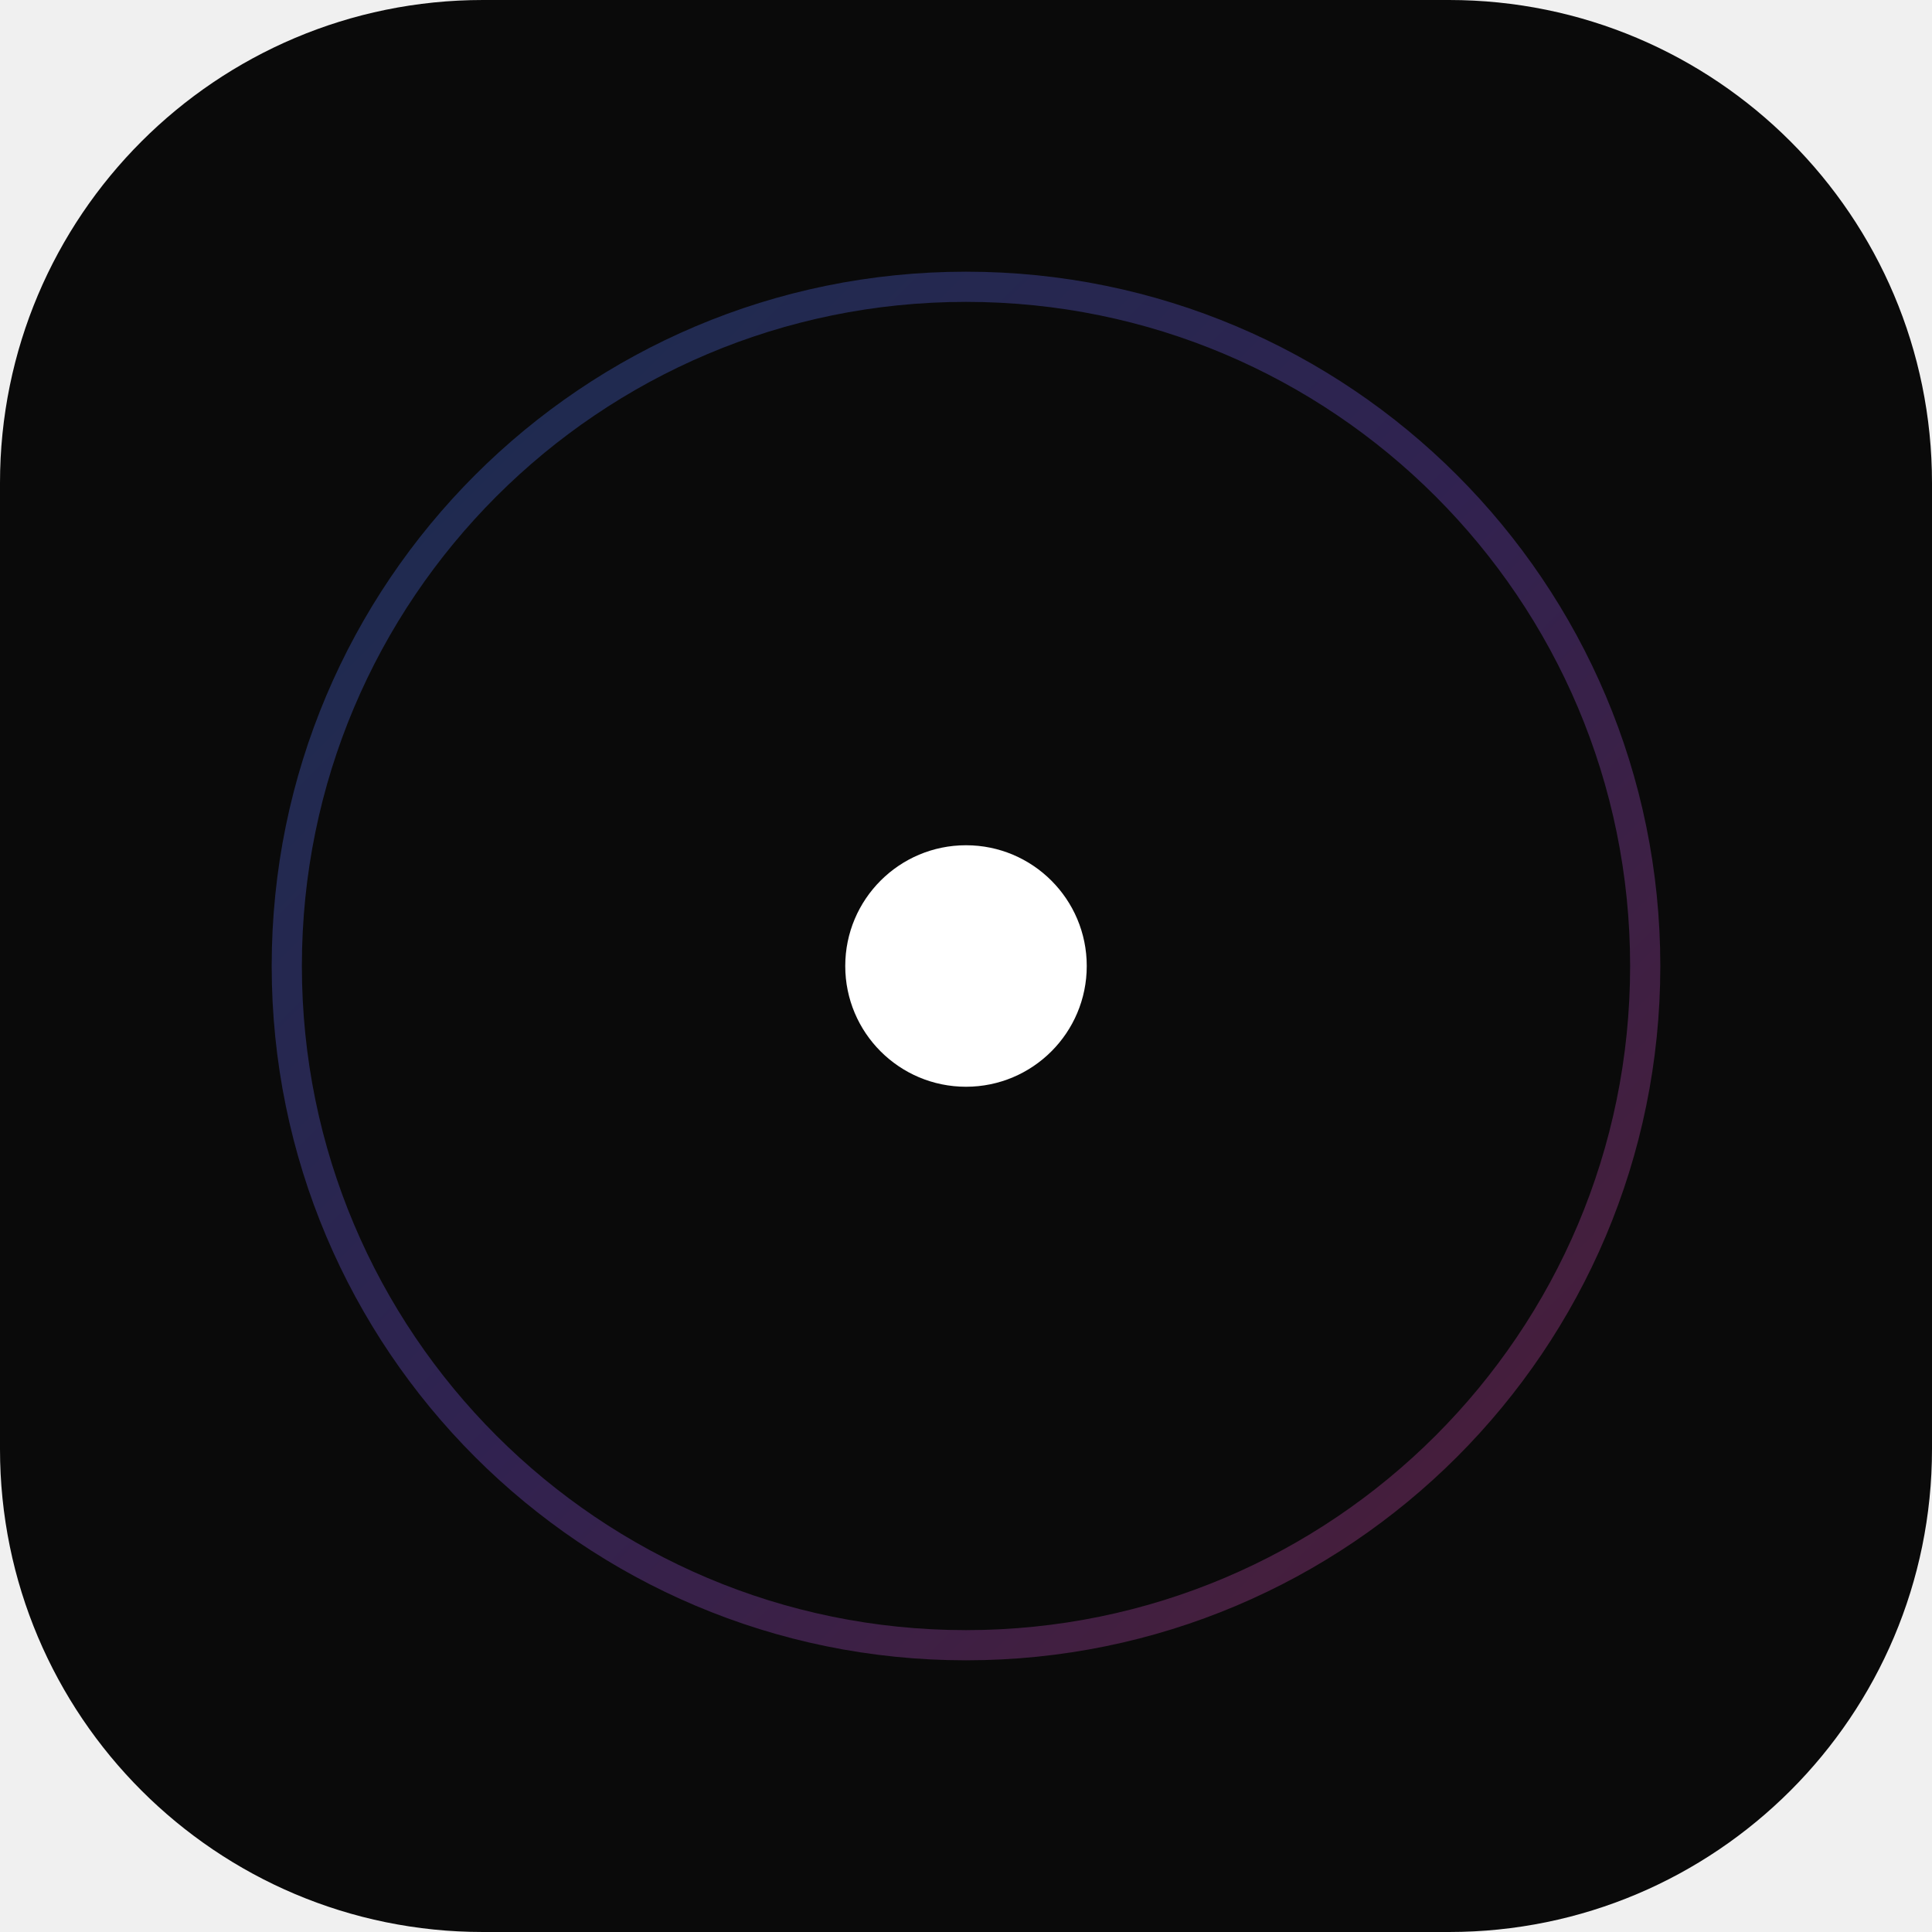
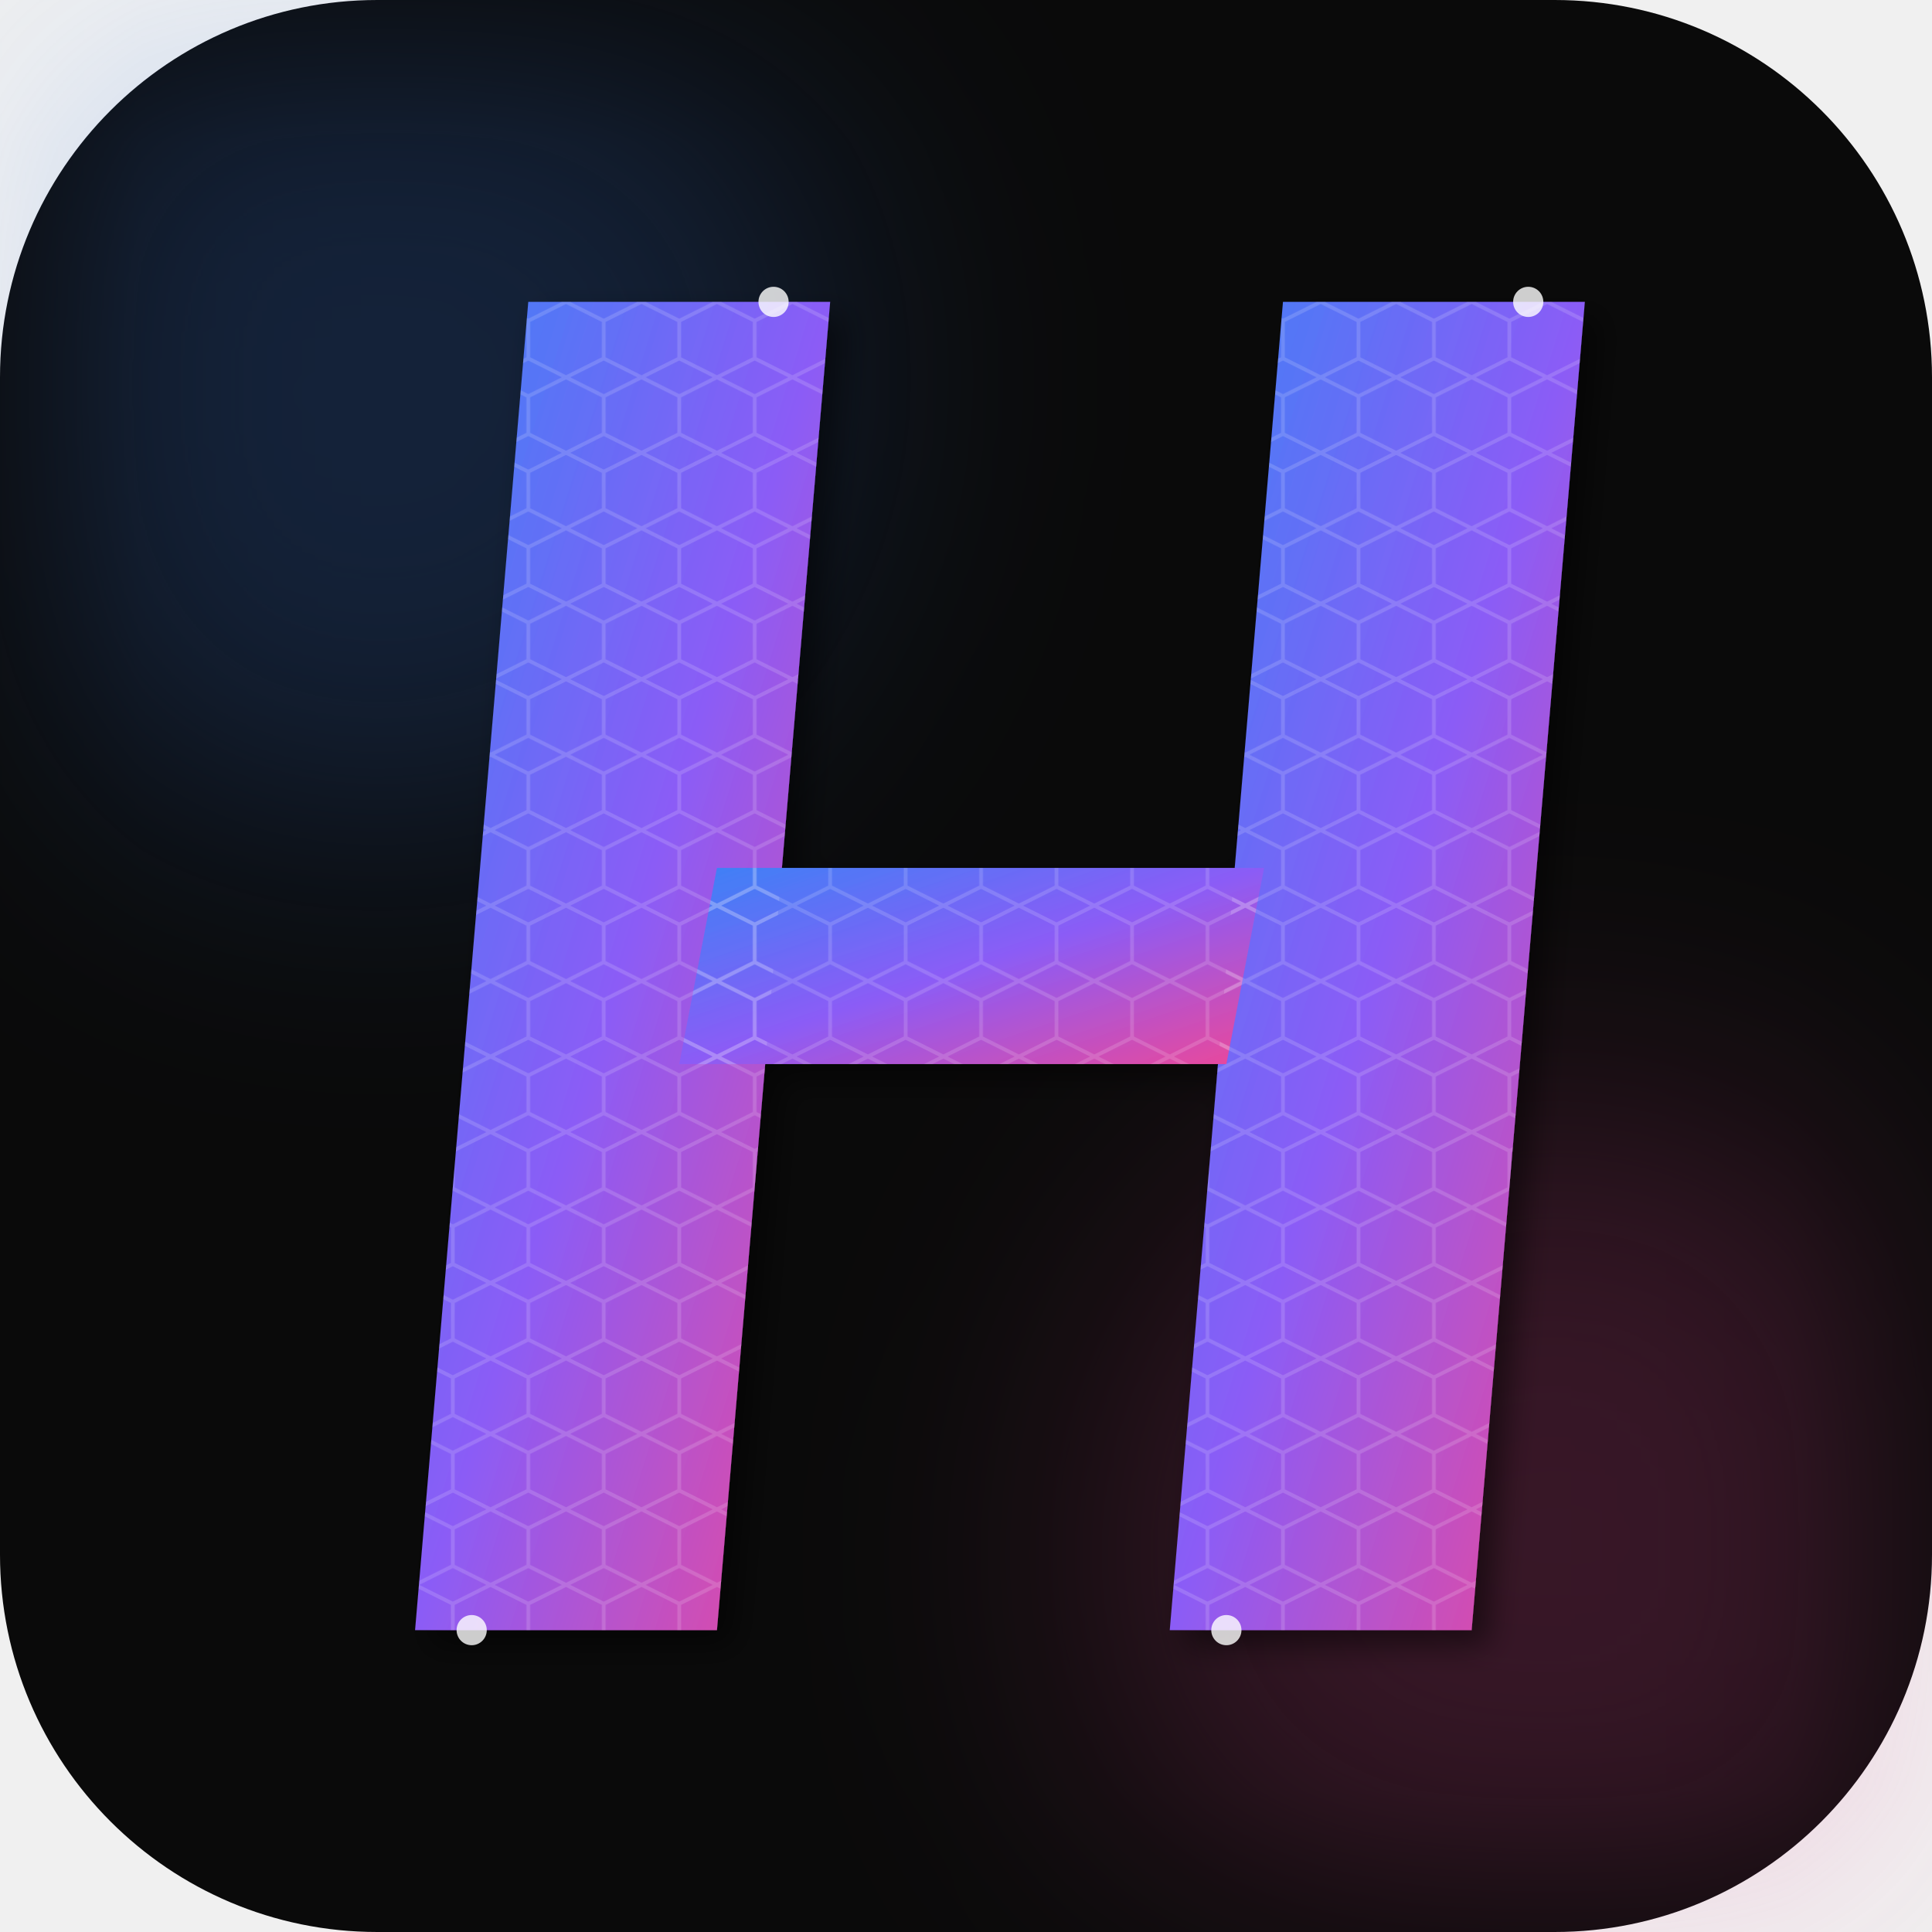
<svg xmlns="http://www.w3.org/2000/svg" width="512" height="512" viewBox="0 0 512 512">
  <defs>
    <linearGradient id="hyperGradient" x1="0%" y1="0%" x2="100%" y2="100%">
      <stop offset="0%" stop-color="#3b82f6" />
      <stop offset="50%" stop-color="#8b5cf6" />
      <stop offset="100%" stop-color="#ec4899" />
    </linearGradient>
-     <filter id="glow" x="-20%" y="-20%" width="140%" height="140%">
-       <feGaussianBlur stdDeviation="15" result="blur" />
-       <feComposite in="SourceGraphic" in2="blur" operator="over" />
+     <pattern id="hexMesh" x="0" y="0" width="20" height="20" patternUnits="userSpaceOnUse">
+       <path d="M10,0 L20,5 L20,15 L10,20 L0,15 L0,5 Z" fill="none" stroke="#ffffff" stroke-width="1" opacity="0.15" />
+     </pattern>
+     <filter id="auraBlur" x="-50%" y="-50%" width="200%" height="200%">
+       <feGaussianBlur stdDeviation="40" result="blur" />
+     </filter>
+     <filter id="dropShadow" x="-20%" y="-20%" width="140%" height="140%">
+       <feDropShadow dx="4" dy="4" stdDeviation="4" flood-color="#000" flood-opacity="0.5" />
    </filter>
  </defs>
-   <rect x="0" y="0" width="512" height="512" rx="128" fill="#0a0a0a" />
-   <circle cx="256" cy="256" r="180" fill="none" stroke="url(#hyperGradient)" stroke-width="8" opacity="0.3" />
-   <g filter="url(#glow)">
-     <path d="M146 128 L146 384" fill="none" stroke="url(#hyperGradient)" stroke-width="64" stroke-linecap="round" />
-     <path d="M366 128 L366 384" fill="none" stroke="url(#hyperGradient)" stroke-width="64" stroke-linecap="round" />
-     <path d="M146 256 L366 256" fill="none" stroke="url(#hyperGradient)" stroke-width="50" stroke-linecap="round" />
+   <rect x="0" y="0" width="512" height="512" rx="100" fill="#0a0a0a" />
+   <circle cx="100" cy="100" r="120" fill="#3b82f6" opacity="0.2" filter="url(#auraBlur)" />
+   <circle cx="412" cy="412" r="120" fill="#ec4899" opacity="0.2" filter="url(#auraBlur)" />
+   <g filter="url(#dropShadow)">
+     <path d="M 140 80 L 220 80 L 190 432 L 110 432 Z" fill="url(#hyperGradient)" />
+     <path d="M 340 80 L 420 80 L 390 432 L 310 432 Z" fill="url(#hyperGradient)" />
+     <path d="M 190 230 L 335 230 L 325 282 L 180 282 Z" fill="url(#hyperGradient)" />
  </g>
-   <circle cx="256" cy="256" r="32" fill="#ffffff" />
+   <g pointer-events="none">
+     <path d="M 140 80 L 220 80 L 190 432 L 110 432 Z" fill="url(#hexMesh)" />
+     <path d="M 340 80 L 420 80 L 390 432 L 310 432 Z" fill="url(#hexMesh)" />
+     <path d="M 190 230 L 335 230 L 325 282 L 180 282 Z" fill="url(#hexMesh)" />
+   </g>
+   <circle cx="205" cy="80" r="4" fill="#ffffff" opacity="0.8" />
+   <circle cx="125" cy="432" r="4" fill="#ffffff" opacity="0.8" />
+   <circle cx="405" cy="80" r="4" fill="#ffffff" opacity="0.8" />
+   <circle cx="325" cy="432" r="4" fill="#ffffff" opacity="0.8" />
</svg>
